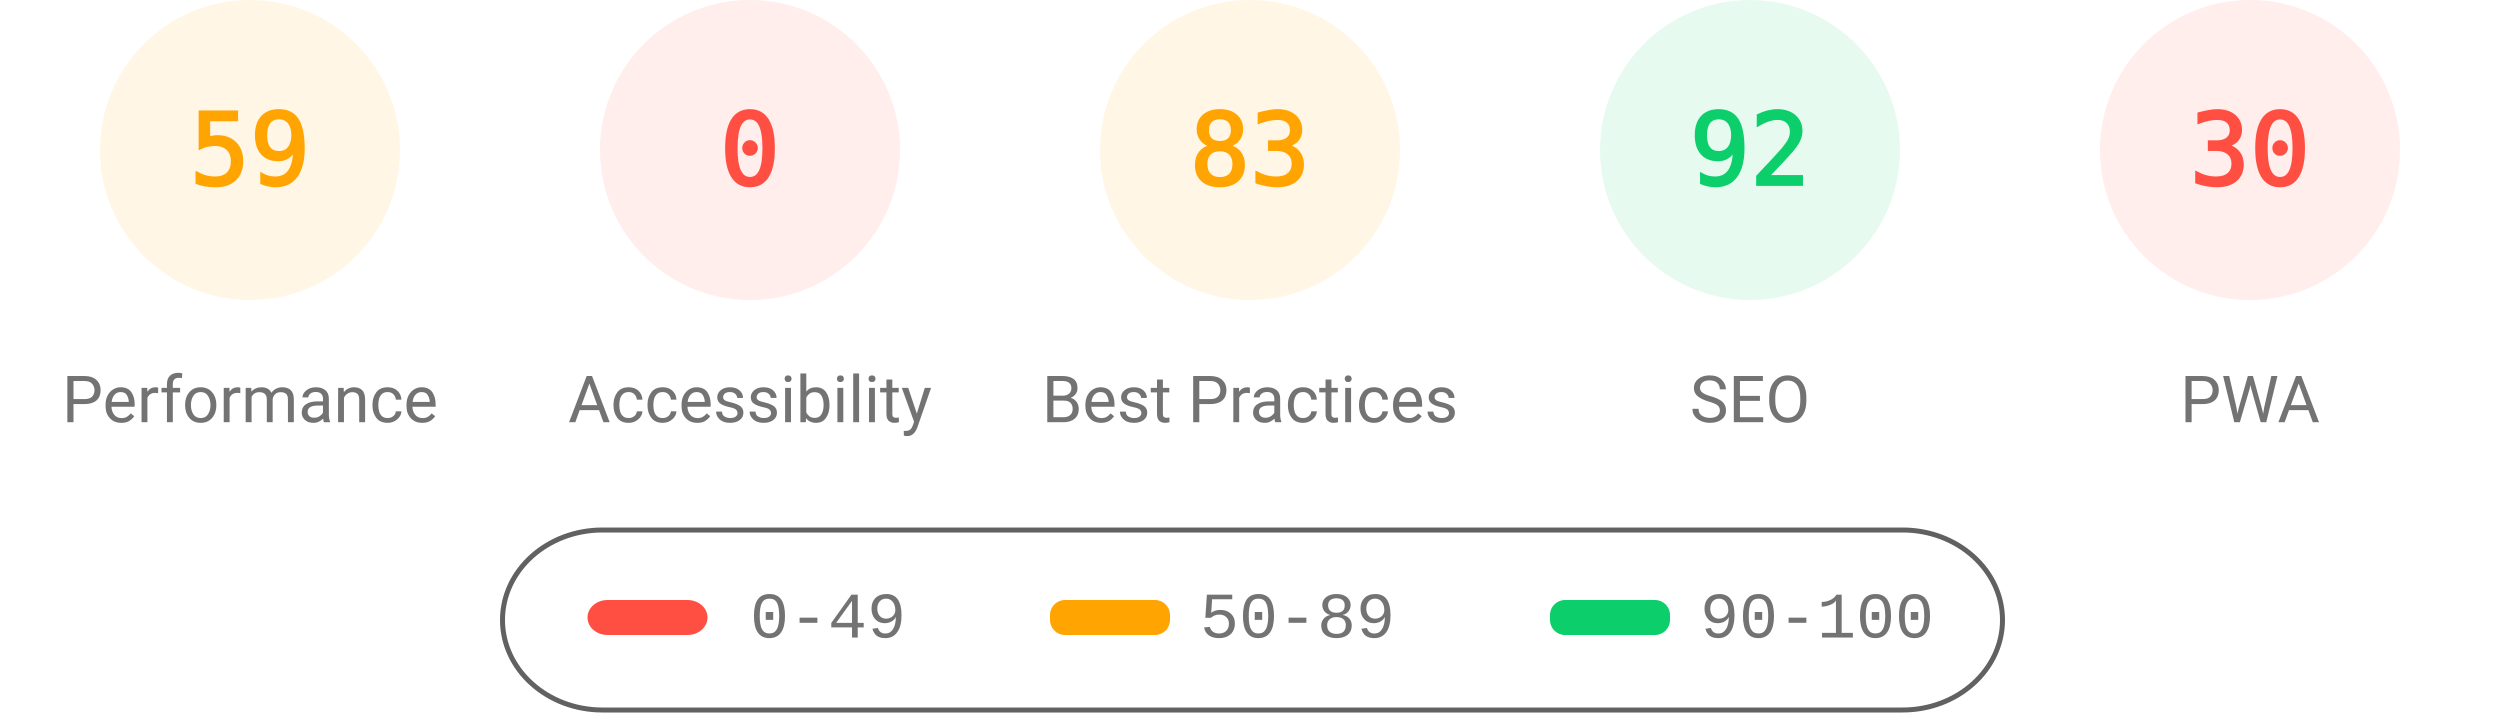
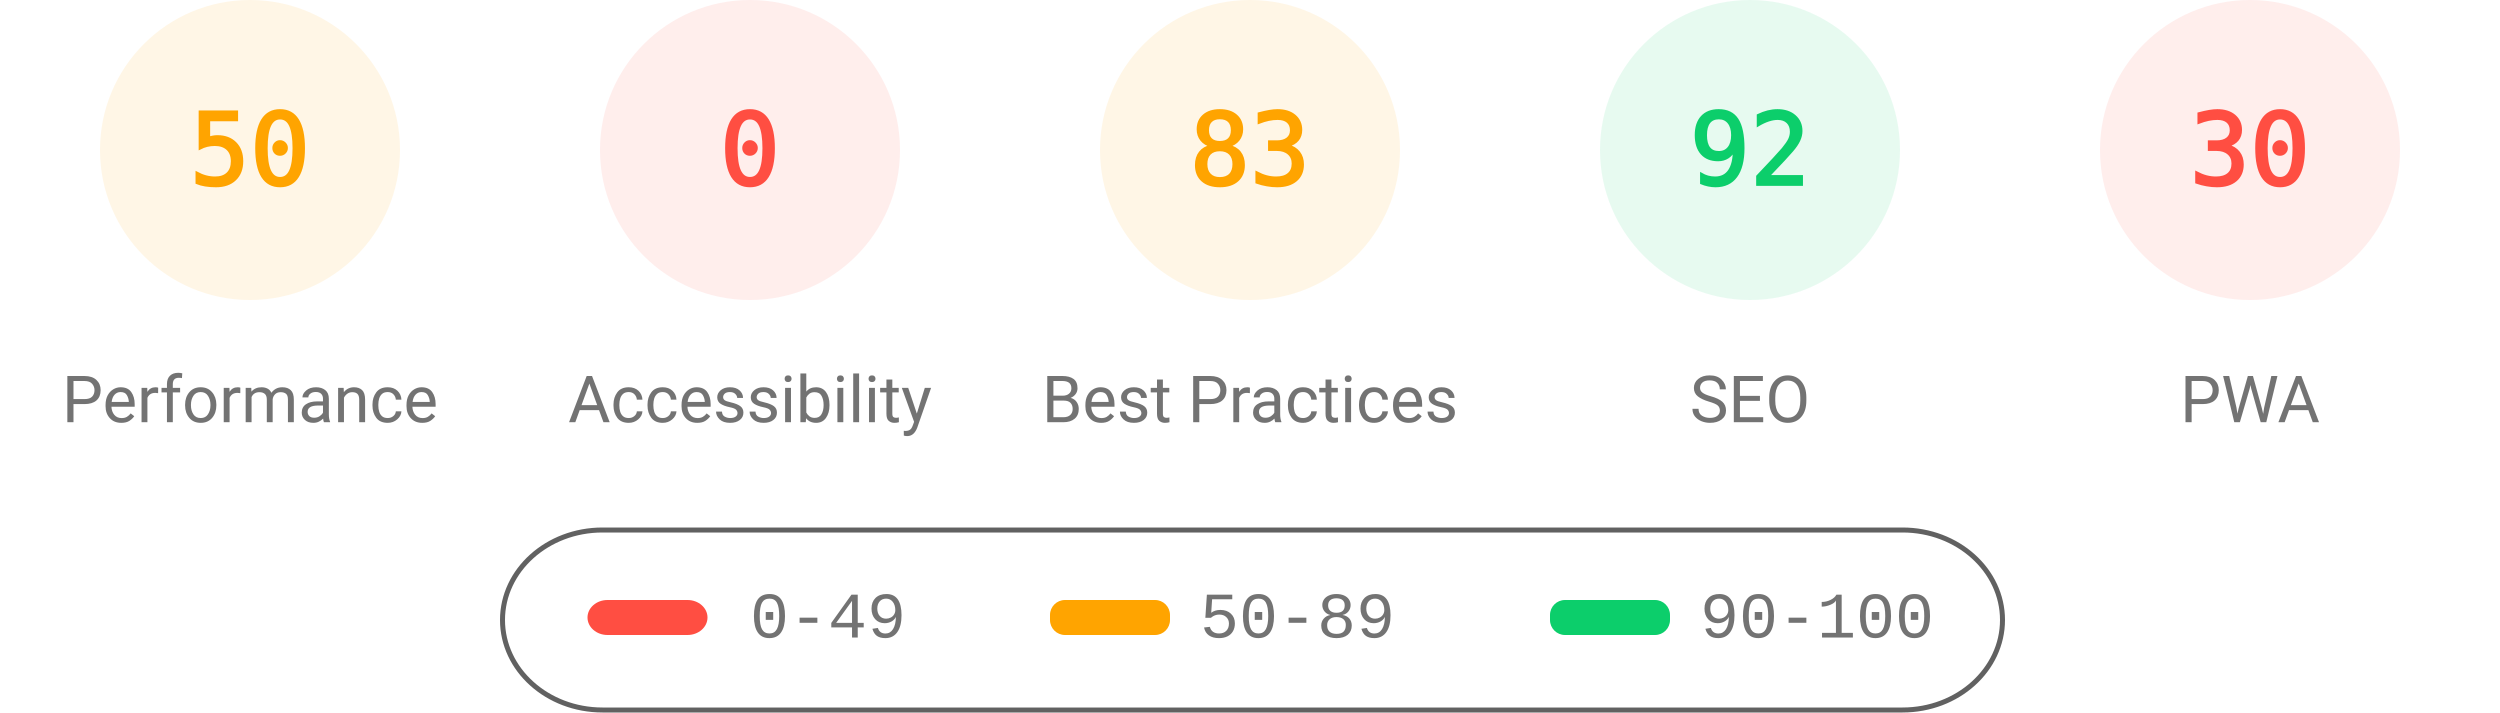
<svg xmlns="http://www.w3.org/2000/svg" fill="none" width="1000" height="285">
  <style>.gauge-base{opacity:.1}.gauge-arc{fill:none;animation-delay:250ms;stroke-linecap:round;transform:rotate(-90deg);transform-origin:100px 60px;animation:load-gauge 1s ease forwards}.guage-text{font-size:40px;font-family:monospace;text-align:center}.guage-red{color:#ff4e42;fill:#ff4e42;stroke:#ff4e42}.guage-orange{color:#ffa400;fill:#ffa400;stroke:#ffa400}.guage-green{color:#0cce6b;fill:#0cce6b;stroke:#0cce6b}.guage-undefined{color:#5c5c5c;fill:#5c5c5c;stroke:#5c5c5c}.guage-title{color:#737373;fill:#737373;stroke:none;font-size:26px;line-height:26px;font-family:Roboto,Halvetica,Arial,sans-serif}@keyframes load-gauge{from{stroke-dasharray:0 352.858}}</style>
  <svg class="guage-div guage-perf guage-orange" viewBox="0 0 200 200" width="200" height="200">
    <circle class="gauge-base" r="56" cx="100" cy="60" stroke-width="8" />
-     <circle class="gauge-arc guage-arc-1" r="56" cx="100" cy="60" stroke-width="8" style="stroke-dasharray:207.596,351.858" />
-     <text class="guage-text" x="100" y="60" alignment-baseline="central" dominant-baseline="central" text-anchor="middle">59</text>
+     <circle class="gauge-arc guage-arc-1" r="56" cx="100" cy="60" stroke-width="8" style="stroke-dasharray:175.929,351.858" />
+     <text class="guage-text" x="100" y="60" alignment-baseline="central" dominant-baseline="central" text-anchor="middle">50</text>
    <text class="guage-title" x="100" y="160" alignment-baseline="central" dominant-baseline="central" text-anchor="middle">Performance</text>
  </svg>
  <svg class="guage-div guage-acc guage-red" viewBox="0 0 200 200" width="200" height="200" x="200">
    <circle class="gauge-base" r="56" cx="100" cy="60" stroke-width="8" />
    <circle class="gauge-arc guage-arc-2" r="56" cx="100" cy="60" stroke-width="8" style="stroke-dasharray:0,351.858" />
    <text class="guage-text" x="100" y="60" alignment-baseline="central" dominant-baseline="central" text-anchor="middle">0</text>
    <text class="guage-title" x="100" y="160" alignment-baseline="central" dominant-baseline="central" text-anchor="middle">Accessibility</text>
  </svg>
  <svg class="guage-div guage-best guage-orange" viewBox="0 0 200 200" width="200" height="200" x="400">
    <circle class="gauge-base" r="56" cx="100" cy="60" stroke-width="8" />
    <circle class="gauge-arc guage-arc-3" r="56" cx="100" cy="60" stroke-width="8" style="stroke-dasharray:292.042,351.858" />
    <text class="guage-text" x="100" y="60" alignment-baseline="central" dominant-baseline="central" text-anchor="middle">83</text>
    <text class="guage-title" x="100" y="160" alignment-baseline="central" dominant-baseline="central" text-anchor="middle">Best Practices</text>
  </svg>
  <svg class="guage-div guage-seo guage-green" viewBox="0 0 200 200" width="200" height="200" x="600">
    <circle class="gauge-base" r="56" cx="100" cy="60" stroke-width="8" />
    <circle class="gauge-arc guage-arc-4" r="56" cx="100" cy="60" stroke-width="8" style="stroke-dasharray:323.709,351.858" />
    <text class="guage-text" x="100" y="60" alignment-baseline="central" dominant-baseline="central" text-anchor="middle">92</text>
    <text class="guage-title" x="100" y="160" alignment-baseline="central" dominant-baseline="central" text-anchor="middle">SEO</text>
  </svg>
  <svg class="guage-div guage-pwa guage-red" viewBox="0 0 200 200" width="200" height="200" x="800">
    <circle class="gauge-base" r="56" cx="100" cy="60" stroke-width="8" />
    <circle class="gauge-arc guage-arc-4" r="56" cx="100" cy="60" stroke-width="8" style="stroke-dasharray:105.557,351.858" />
    <text class="guage-text" x="100" y="60" alignment-baseline="central" dominant-baseline="central" text-anchor="middle">30</text>
    <text class="guage-title" x="100" y="160" alignment-baseline="central" dominant-baseline="central" text-anchor="middle">PWA</text>
  </svg>
  <svg width="604" height="76" x="200" y="210">
    <path fill="none" id="canvas_background" d="M-1-1h604v80H-1z" />
    <rect fill-opacity="0" stroke="#616161" stroke-width="2" rx="40" id="svg_2" height="72" width="600" y="2" x="1" fill="#000" />
    <rect stroke="#000" rx="8" id="svg_3" height="14" width="48" y="30" x="35" stroke-opacity="null" stroke-width="0" fill="#ff4e42" />
    <rect stroke="#000" rx="6" id="svg_4" height="14" width="48" y="30" x="220" stroke-opacity="null" stroke-width="0" fill="#ffa400" />
    <rect stroke="#000" rx="6" id="svg_5" height="14" width="48" y="30" x="420" stroke-opacity="null" stroke-width="0" fill="#0cce6b" />
    <text xml:space="preserve" text-anchor="start" font-family="'Courier New', Courier, monospace" font-size="26" id="svg_6" y="45" x="100" stroke-opacity="null" stroke-width="0" stroke="#000" fill="#737373">0-49</text>
    <text xml:space="preserve" text-anchor="start" font-family="'Courier New', Courier, monospace" font-size="26" id="svg_7" y="45" x="280" stroke-opacity="null" stroke-width="0" stroke="#000" fill="#737373">50-89</text>
    <text xml:space="preserve" text-anchor="start" font-family="'Courier New', Courier, monospace" font-size="26" id="svg_8" y="45" x="480" stroke-opacity="null" stroke-width="0" stroke="#000" fill="#737373">90-100</text>
  </svg>
</svg>
